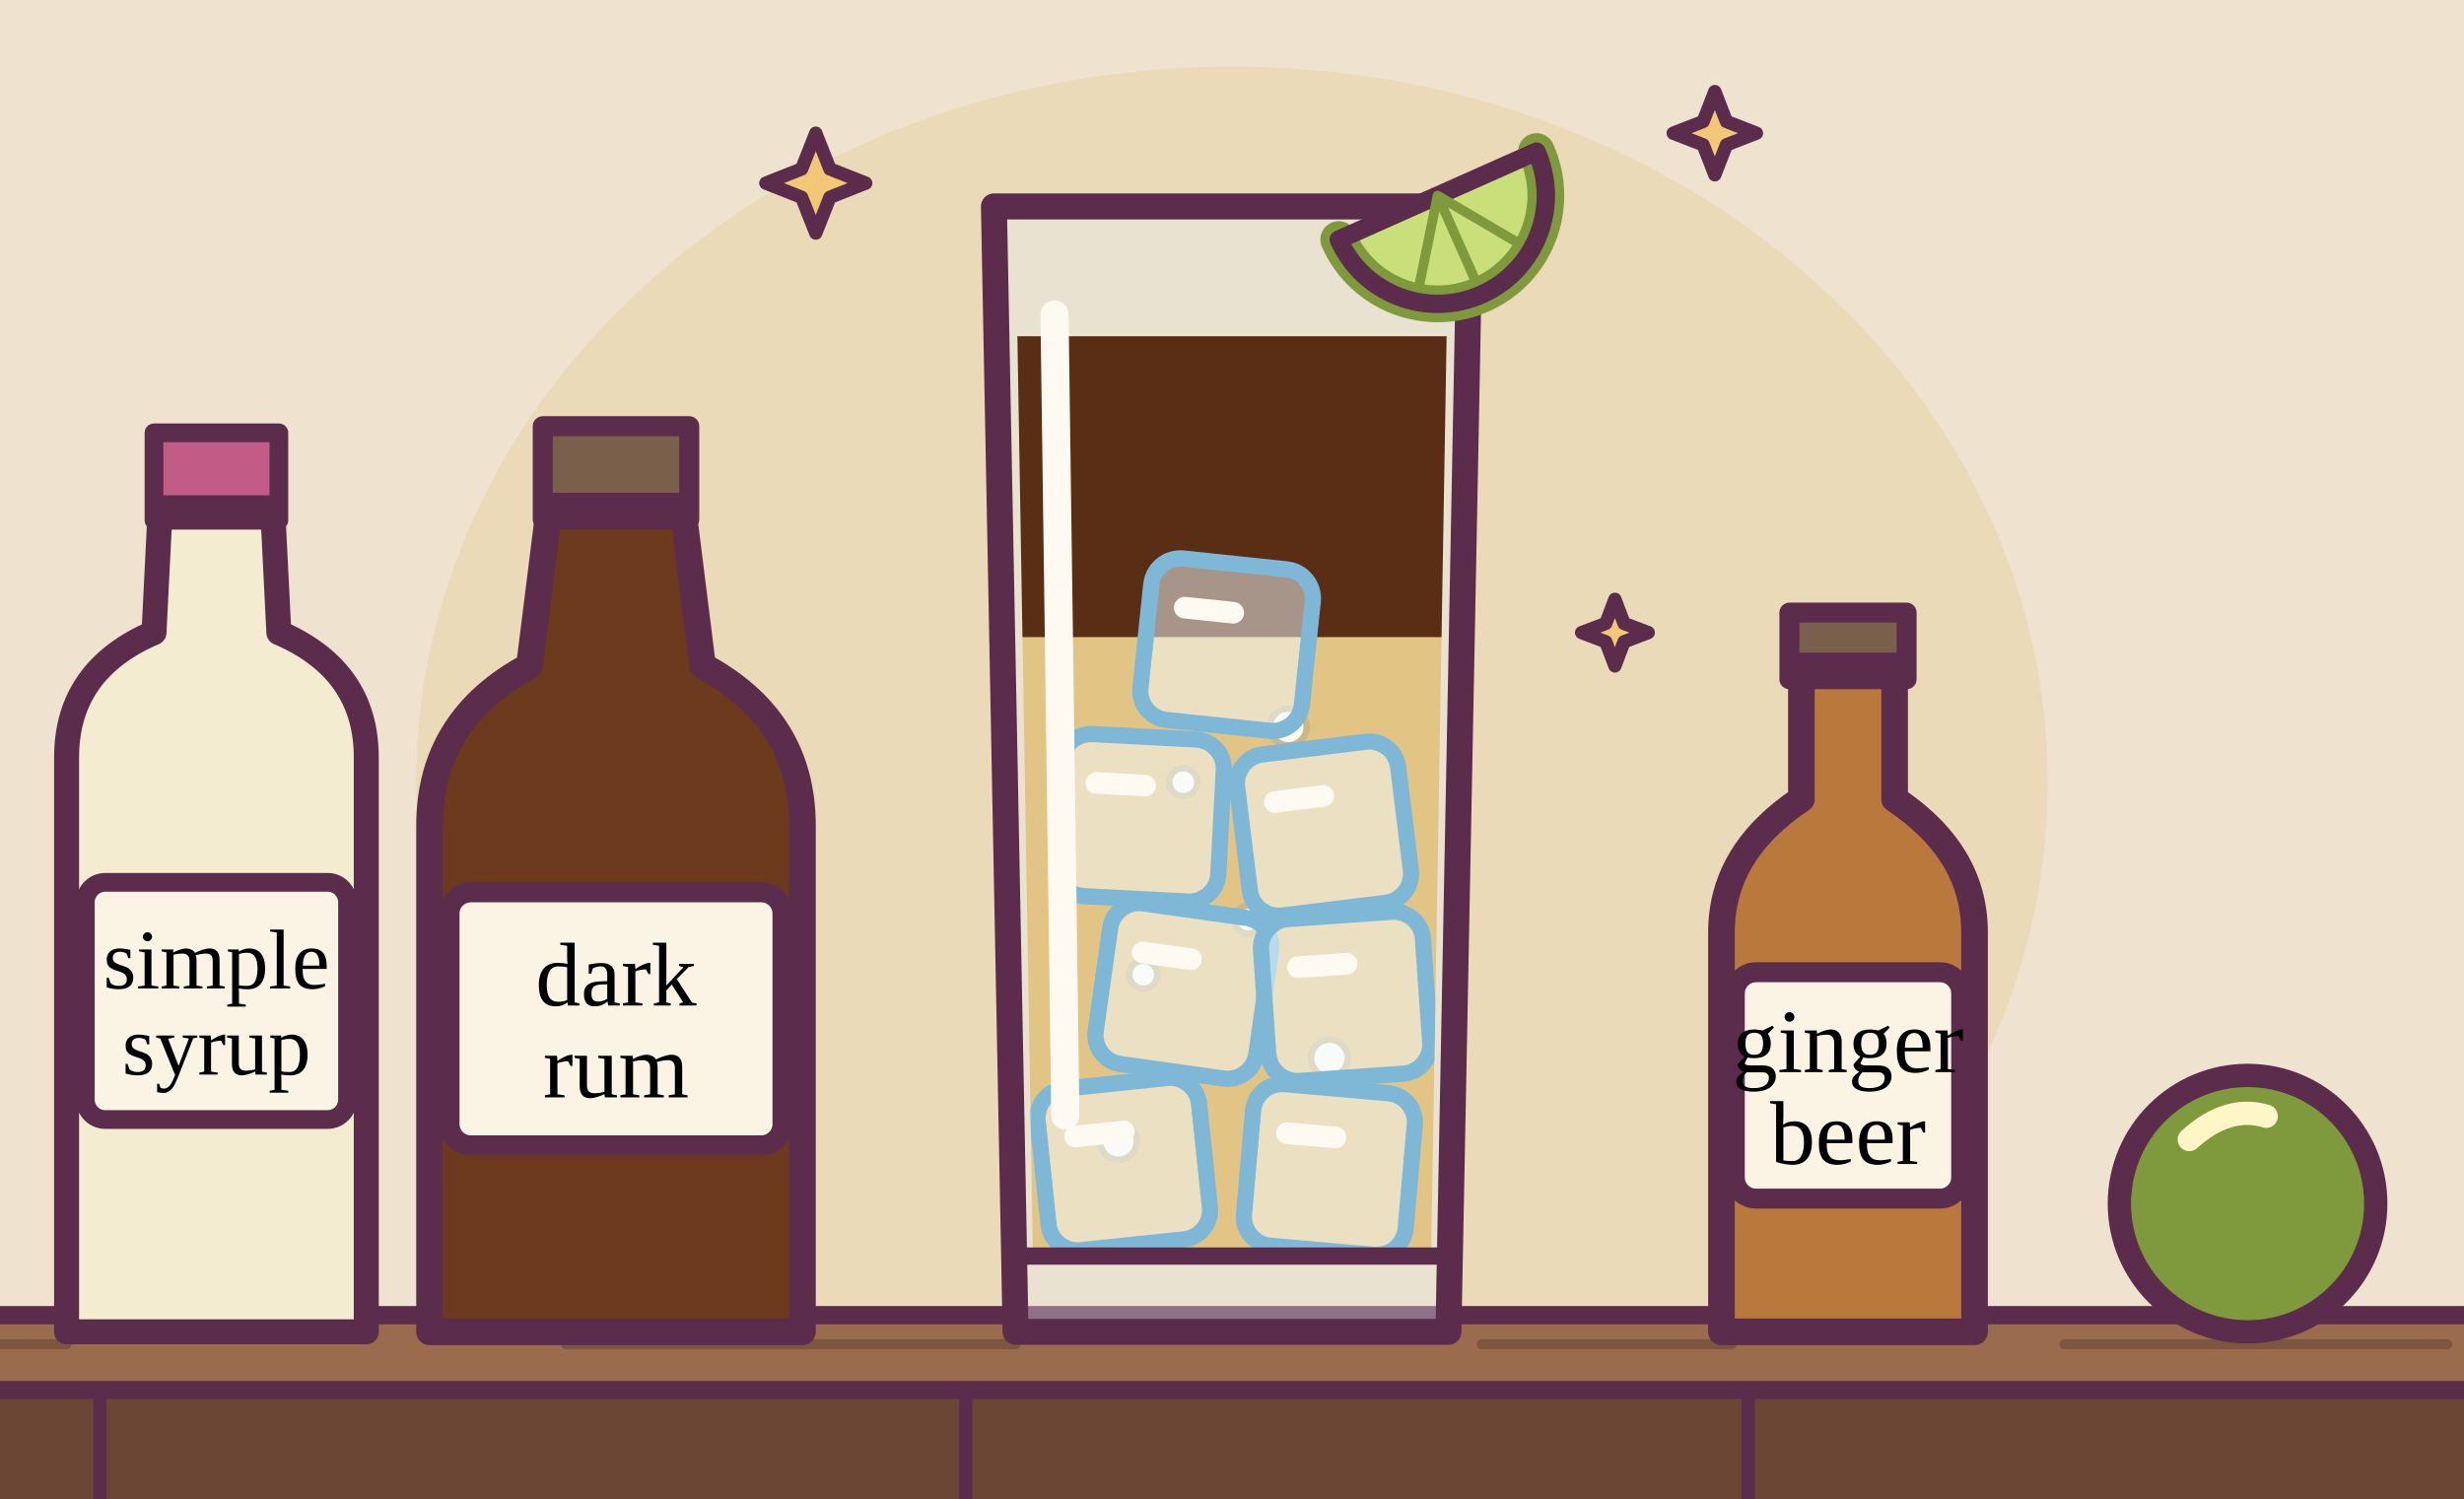
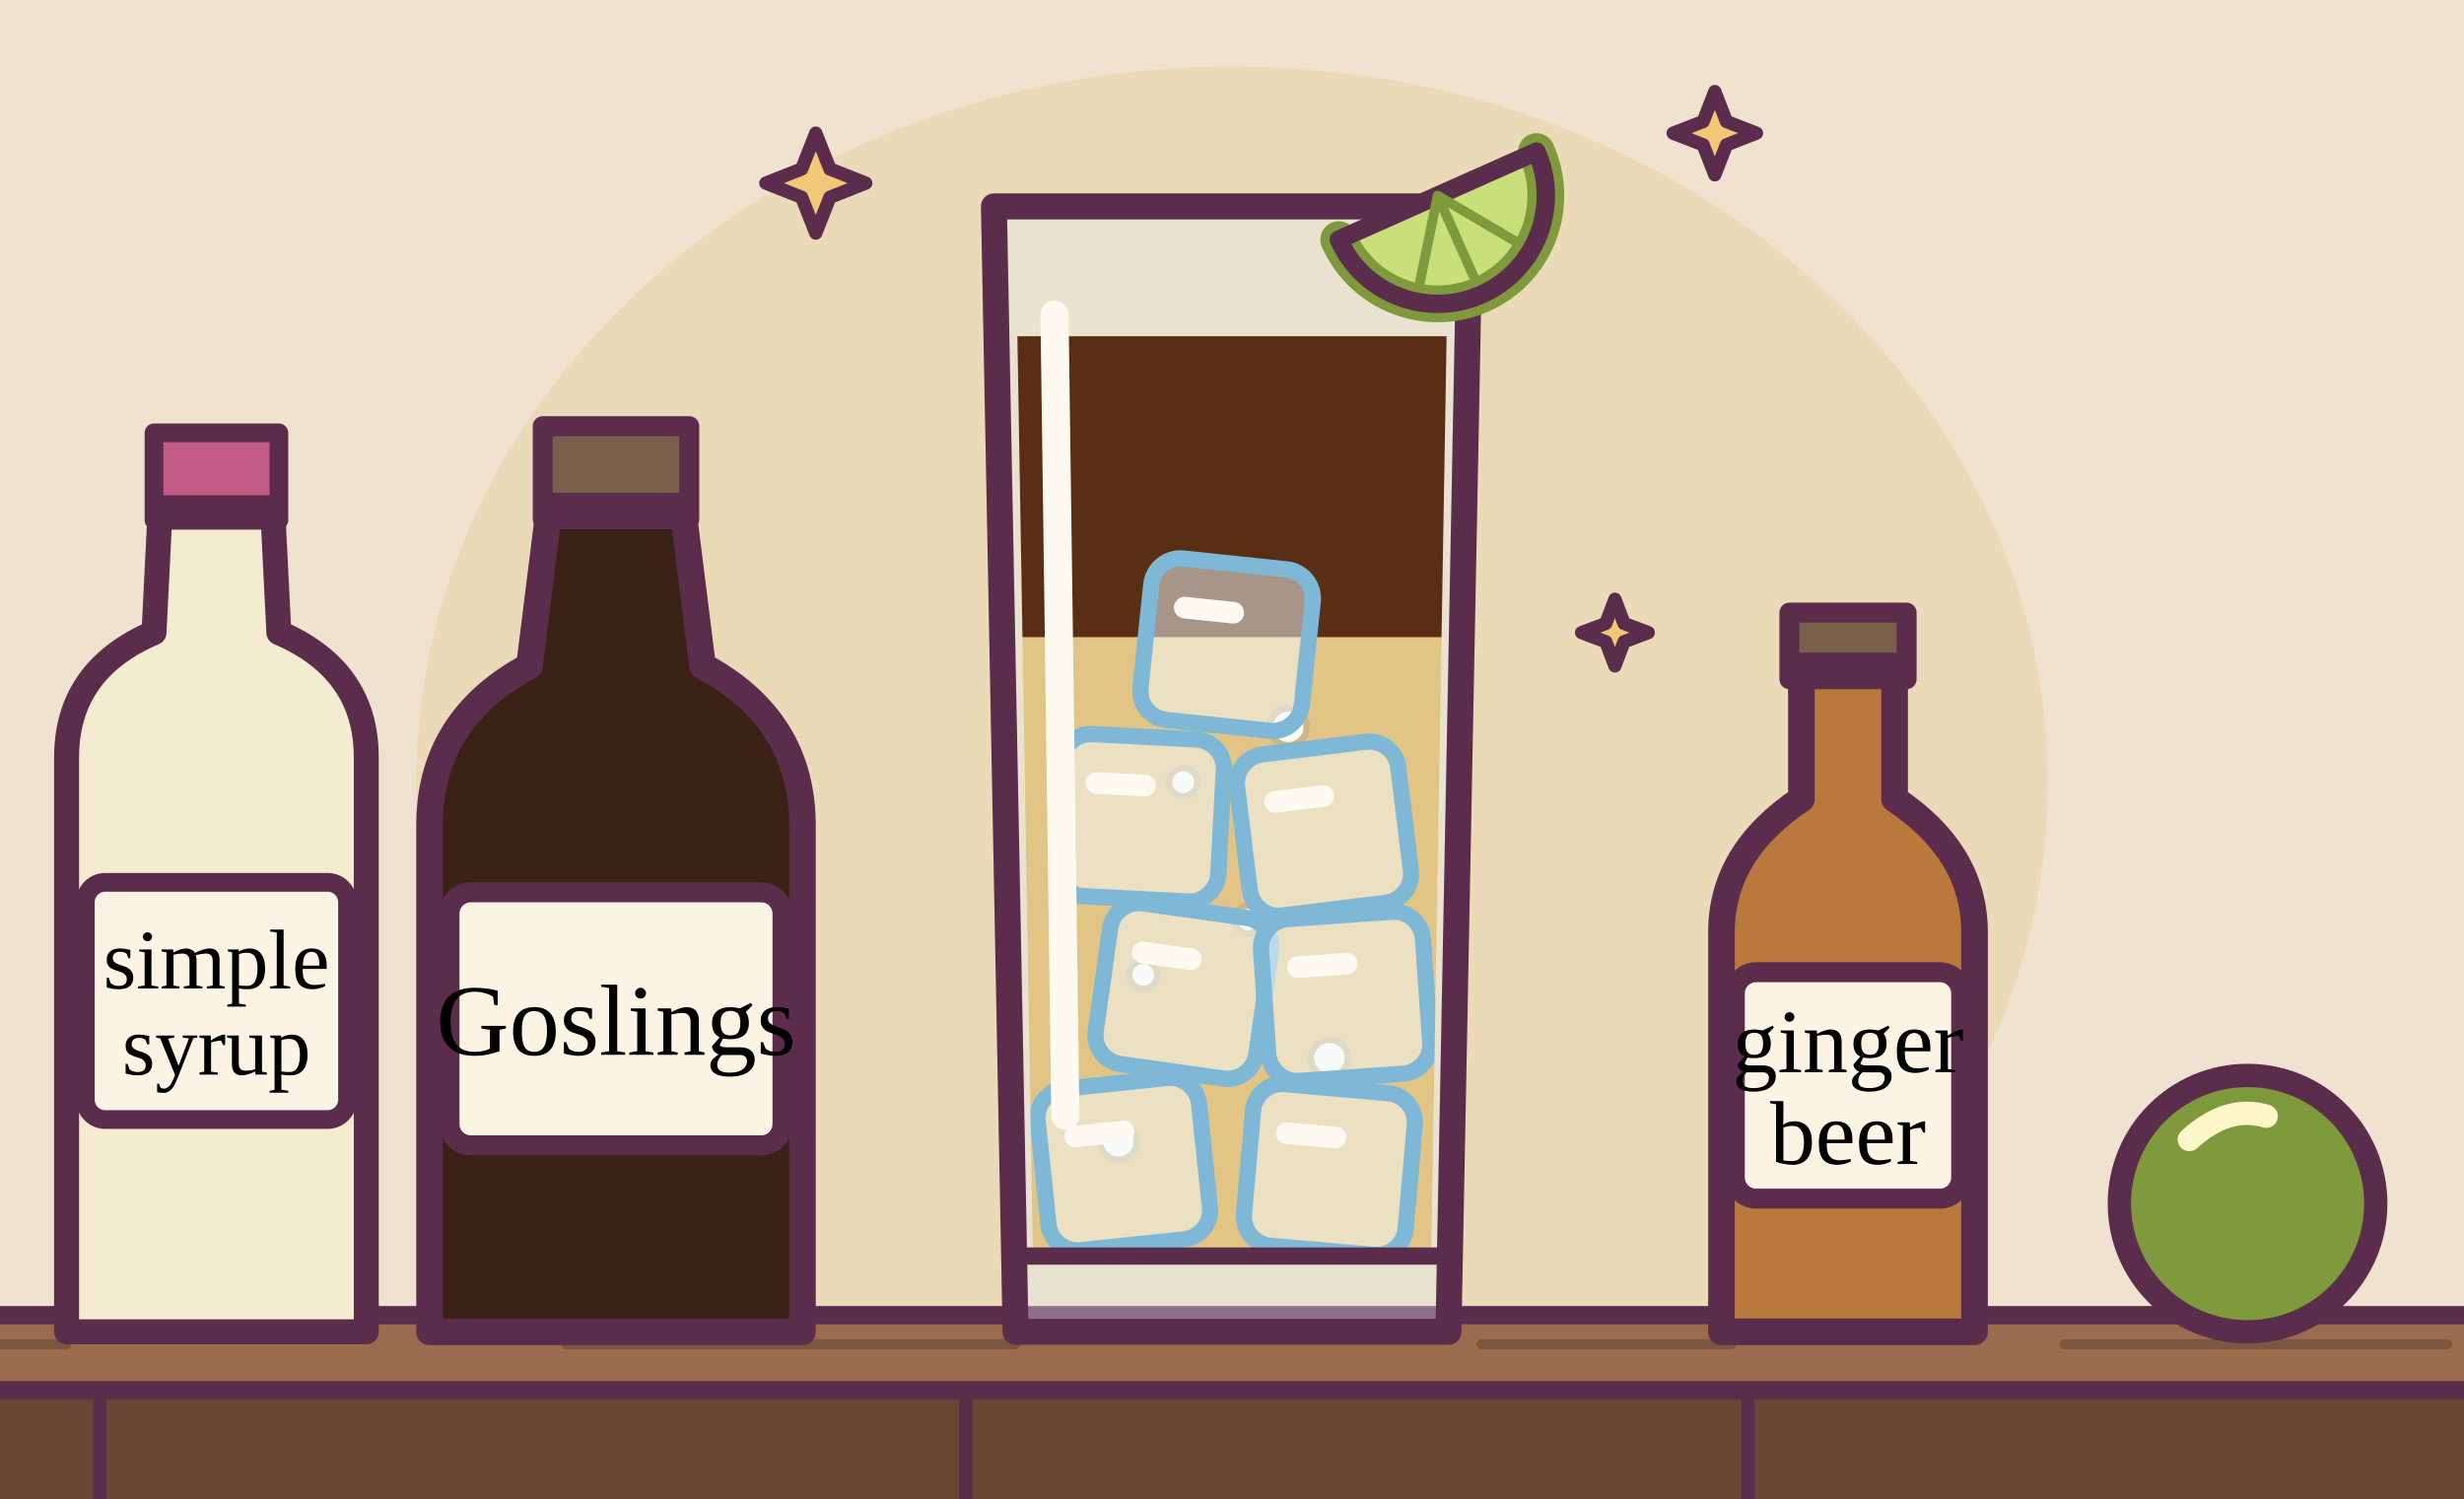
- <svg viewBox="0 0 296 180" role="img" aria-label="a Dark and Stormy in a tall glass of ice, garnished with a lime wedge, next to a bottle of simple syrup, a bottle of dark rum, a bottle of ginger beer and a lime">
+ <svg viewBox="0 0 296 180" role="img" aria-label="a Dark and Stormy in a tall glass of ice, garnished with a lime wedge, next to a bottle of simple syrup, a bottle of Goslings, a bottle of ginger beer and a lime">
  <g transform="translate(-52 -24)">
    <g filter="url(#wash)">
      <rect x="0" y="0" width="400" height="236" fill="#efe3d0" />
      <ellipse cx="200" cy="118" rx="98" ry="86" fill="#e2c584" opacity=".32" />
    </g>
    <rect x="0" y="182" width="400" height="54" fill="#6e4b39" />
    <g filter="url(#wash)">
      <rect x="0" y="182" width="400" height="9" fill="#9a6b4c" />
      <rect x="0" y="191" width="400" height="45" fill="#6b4634" />
    </g>
    <g filter="url(#crayon)" fill="none" stroke="#5b2c4c" stroke-width="2.2" stroke-linecap="round" stroke-linejoin="round">
      <path d="M0 182 H400 M0 191 H400" />
      <path d="M64 191 V236" stroke-width="1.6" />
      <path d="M168 191 V236" stroke-width="1.6" />
      <path d="M262 191 V236" stroke-width="1.6" />
      <path d="M352 191 V236" stroke-width="1.6" />
      <path d="M22 185.5 h38" stroke="#7d5640" stroke-width="1.2" />
      <path d="M120 185.5 h54" stroke="#7d5640" stroke-width="1.2" />
      <path d="M230 185.5 h30" stroke="#7d5640" stroke-width="1.2" />
      <path d="M300 185.5 h46" stroke="#7d5640" stroke-width="1.2" />
    </g>
    <g transform="translate(78 184)">
      <g transform="translate(0 0) scale(1.5)">
        <g filter="url(#wash)">
          <path d="M-12 0 L-12 -46 Q-12 -53 -5 -56 L-4.5 -66 L4.5 -66 L5 -56 Q12 -53 12 -46 L12 0Z" fill="#f4ecd0" />
          <rect x="-10.5" y="-36" width="21" height="19" rx="1.6" fill="#fbf3e3" />
          <path d="M-5 -72 h10 v7 h-10Z" fill="#c25c86" />
        </g>
        <g filter="url(#crayon)" fill="none" stroke="#5b2c4c" stroke-width="2.6" stroke-linecap="round" stroke-linejoin="round">
          <path d="M-12 0 L-12 -46 Q-12 -53 -5 -56 L-4.5 -66 L4.5 -66 L5 -56 Q12 -53 12 -46 L12 0Z" stroke-width="2" />
          <rect x="-10.5" y="-36" width="21" height="19" rx="1.6" stroke-width="1.5" />
          <path d="M-5 -72 h10 v7 h-10Z" stroke-width="1.5" />
        </g>
        <text class="letter" x="0" y="-27.5" font-size="6.8" text-anchor="middle" textLength="18" lengthAdjust="spacingAndGlyphs">simple</text>
        <text class="letter" x="0" y="-20.6" font-size="6.8" text-anchor="middle">syrup</text>
      </g>
    </g>
    <g transform="translate(126 184)">
      <g transform="translate(0 0) scale(1.6)">
        <g filter="url(#wash)">
-           <path d="M-14 0 L-14 -38 Q-14 -46 -6.5 -50 L-5 -62 L5 -62 L6.5 -50 Q14 -46 14 -38 L14 0Z" fill="#6b3a1c" />
+           <path d="M-14 0 L-14 -38 Q-14 -46 -6.5 -50 L-5 -62 L5 -62 L6.5 -50 Q14 -46 14 -38 L14 0Z" fill="#3a2216" />
          <rect x="-12.5" y="-33" width="25" height="19" rx="1.6" fill="#fbf3e3" />
          <path d="M-5.5 -68 h11 v7 h-11Z" fill="#7a5f4a" />
        </g>
        <g filter="url(#crayon)" fill="none" stroke="#5b2c4c" stroke-width="2.6" stroke-linecap="round" stroke-linejoin="round">
          <path d="M-14 0 L-14 -38 Q-14 -46 -6.5 -50 L-5 -62 L5 -62 L6.5 -50 Q14 -46 14 -38 L14 0Z" stroke-width="2" />
          <rect x="-12.5" y="-33" width="25" height="19" rx="1.6" stroke-width="1.5" />
          <path d="M-5.5 -68 h11 v7 h-11Z" stroke-width="1.5" />
        </g>
-         <text class="letter" x="0" y="-24.5" font-size="6.8" text-anchor="middle">dark</text>
-         <text class="letter" x="0" y="-17.6" font-size="6.8" text-anchor="middle">rum</text>
+         <text class="letter" x="0" y="-20.8" font-size="7.6" text-anchor="middle" textLength="22" lengthAdjust="spacingAndGlyphs">Goslings</text>
      </g>
    </g>
    <g transform="translate(274 184)">
      <g transform="translate(0 0) scale(1.6)">
        <g filter="url(#wash)">
          <path d="M-9.5 0 L-9.5 -30 Q-9.5 -36 -3.5 -40 L-3.5 -50 L3.5 -50 L3.5 -40 Q9.5 -36 9.5 -30 L9.5 0Z" fill="#b9783c" />
          <rect x="-8.5" y="-27" width="17" height="17" rx="1.6" fill="#fbf3e3" />
          <path d="M-4.4 -54 h8.8 v5 h-8.8Z" fill="#7a5f4a" />
        </g>
        <g filter="url(#crayon)" fill="none" stroke="#5b2c4c" stroke-width="2.6" stroke-linecap="round" stroke-linejoin="round">
          <path d="M-9.5 0 L-9.5 -30 Q-9.5 -36 -3.5 -40 L-3.5 -50 L3.5 -50 L3.5 -40 Q9.5 -36 9.5 -30 L9.5 0Z" stroke-width="2" />
          <rect x="-8.5" y="-27" width="17" height="17" rx="1.6" stroke-width="1.5" />
          <path d="M-4.4 -54 h8.8 v5 h-8.8Z" stroke-width="1.5" />
        </g>
        <text class="letter" x="0" y="-19.5" font-size="6.8" text-anchor="middle" textLength="14" lengthAdjust="spacingAndGlyphs">ginger</text>
        <text class="letter" x="0" y="-12.6" font-size="6.8" text-anchor="middle">beer</text>
      </g>
    </g>
    <g transform="translate(322 184)">
      <g transform="translate(0 0) scale(1.4)">
        <g filter="url(#wash)">
          <ellipse cx="0" cy="-11" rx="11" ry="11" fill="#7f9a3c" />
        </g>
        <g filter="url(#crayon)" fill="none" stroke="#5b2c4c" stroke-width="2.6" stroke-linecap="round" stroke-linejoin="round">
          <ellipse cx="0" cy="-11" rx="11" ry="11" stroke-width="2" />
          <path d="M-5 -16.5 q3.3 -3 6.6 -2" stroke="#fff6c8" stroke-width="2" />
        </g>
      </g>
    </g>
    <g transform="translate(200 184) scale(1.3)">
      <g filter="url(#wash)">
        <path d="M-22 -104 L22 -104 L20 0 L-20 0Z" fill="#e7f1fb" opacity=".35" />
      </g>
      <clipPath id="dark-and-stormy-hero">
        <path d="M-20 -102 L20 -102 L18.4 -7 L-18.4 -7Z" />
      </clipPath>
      <g clip-path="url(#dark-and-stormy-hero)">
        <g filter="url(#wash)">
          <rect x="-40" y="-92" width="80" height="87" fill="#e2c584" />
          <rect x="-40" y="-92" width="80" height="27.8" fill="#5a2e14" />
        </g>
        <circle class="bub u0" cx="-10.5" cy="-17.6" r="1.7" fill="#fffaf1" stroke="#c9b98a" stroke-width=".6" />
        <circle class="bub u1" cx="1.5" cy="-38.1" r="1.3" fill="#fffaf1" stroke="#c9b98a" stroke-width=".6" />
        <circle class="bub u2" cx="9" cy="-25.3" r="1.7" fill="#fffaf1" stroke="#c9b98a" stroke-width=".6" />
        <circle class="bub u0" cx="-4.5" cy="-50.8" r="1.3" fill="#fffaf1" stroke="#c9b98a" stroke-width=".6" />
        <circle class="bub u1" cx="5.2" cy="-55.9" r="1.7" fill="#fffaf1" stroke="#c9b98a" stroke-width=".6" />
        <circle class="bub u2" cx="-8.2" cy="-33" r="1.3" fill="#fffaf1" stroke="#c9b98a" stroke-width=".6" />
        <g>
          <g transform="rotate(-6 -10 -15.5)">
            <g filter="url(#wash)">
              <rect x="-17.5" y="-23" width="15" height="15" rx="2.7" fill="#f4fbff" opacity=".5" />
            </g>
            <g filter="url(#crayon)" fill="none" stroke="#5b2c4c" stroke-width="2.6" stroke-linecap="round" stroke-linejoin="round">
              <rect x="-17.5" y="-23" width="15" height="15" rx="2.7" stroke="#7fb8d6" stroke-width="1.5" />
              <path d="M-14.2 -18.5 h4.5" stroke="#fffaf1" stroke-width="2" />
            </g>
          </g>
        </g>
        <g>
          <g transform="rotate(5 9 -15)">
            <g filter="url(#wash)">
              <rect x="1.5" y="-22.5" width="15" height="15" rx="2.7" fill="#f4fbff" opacity=".5" />
            </g>
            <g filter="url(#crayon)" fill="none" stroke="#5b2c4c" stroke-width="2.6" stroke-linecap="round" stroke-linejoin="round">
              <rect x="1.5" y="-22.5" width="15" height="15" rx="2.7" stroke="#7fb8d6" stroke-width="1.5" />
              <path d="M4.8 -18 h4.5" stroke="#fffaf1" stroke-width="2" />
            </g>
          </g>
        </g>
        <g>
          <g transform="rotate(8 -4.5 -31.5)">
            <g filter="url(#wash)">
              <rect x="-12" y="-39" width="15" height="15" rx="2.7" fill="#f4fbff" opacity=".5" />
            </g>
            <g filter="url(#crayon)" fill="none" stroke="#5b2c4c" stroke-width="2.6" stroke-linecap="round" stroke-linejoin="round">
              <rect x="-12" y="-39" width="15" height="15" rx="2.7" stroke="#7fb8d6" stroke-width="1.5" />
              <path d="M-8.7 -34.5 h4.5" stroke="#fffaf1" stroke-width="2" />
            </g>
          </g>
        </g>
        <g>
          <g transform="rotate(-4 10.5 -31)">
            <g filter="url(#wash)">
              <rect x="3" y="-38.5" width="15" height="15" rx="2.7" fill="#f4fbff" opacity=".5" />
            </g>
            <g filter="url(#crayon)" fill="none" stroke="#5b2c4c" stroke-width="2.6" stroke-linecap="round" stroke-linejoin="round">
              <rect x="3" y="-38.5" width="15" height="15" rx="2.7" stroke="#7fb8d6" stroke-width="1.5" />
              <path d="M6.3 -34 h4.5" stroke="#fffaf1" stroke-width="2" />
            </g>
          </g>
        </g>
        <g>
          <g transform="rotate(3 -8.5 -47.5)">
            <g filter="url(#wash)">
              <rect x="-16" y="-55" width="15" height="15" rx="2.7" fill="#f4fbff" opacity=".5" />
            </g>
            <g filter="url(#crayon)" fill="none" stroke="#5b2c4c" stroke-width="2.6" stroke-linecap="round" stroke-linejoin="round">
              <rect x="-16" y="-55" width="15" height="15" rx="2.7" stroke="#7fb8d6" stroke-width="1.5" />
              <path d="M-12.7 -50.5 h4.5" stroke="#fffaf1" stroke-width="2" />
            </g>
          </g>
        </g>
        <g>
          <g transform="rotate(-7 8.5 -46.5)">
            <g filter="url(#wash)">
              <rect x="1" y="-54" width="15" height="15" rx="2.7" fill="#f4fbff" opacity=".5" />
            </g>
            <g filter="url(#crayon)" fill="none" stroke="#5b2c4c" stroke-width="2.6" stroke-linecap="round" stroke-linejoin="round">
              <rect x="1" y="-54" width="15" height="15" rx="2.7" stroke="#7fb8d6" stroke-width="1.5" />
              <path d="M4.3 -49.5 h4.5" stroke="#fffaf1" stroke-width="2" />
            </g>
          </g>
        </g>
        <g>
          <g transform="rotate(6 -0.5 -63.5)">
            <g filter="url(#wash)">
              <rect x="-8" y="-71" width="15" height="15" rx="2.7" fill="#f4fbff" opacity=".5" />
            </g>
            <g filter="url(#crayon)" fill="none" stroke="#5b2c4c" stroke-width="2.6" stroke-linecap="round" stroke-linejoin="round">
              <rect x="-8" y="-71" width="15" height="15" rx="2.7" stroke="#7fb8d6" stroke-width="1.5" />
              <path d="M-4.7 -66.5 h4.5" stroke="#fffaf1" stroke-width="2" />
            </g>
          </g>
        </g>
      </g>
      <g filter="url(#crayon)" fill="none" stroke="#5b2c4c" stroke-width="2.6" stroke-linecap="round" stroke-linejoin="round">
        <path d="M-22 -104 L22 -104 L20 0 L-20 0Z" stroke-width="2.4" />
        <path d="M-19.6 -7 H19.6" stroke-width="1.6" />
        <path d="M-16.4 -94 L-15.4 -20" stroke="#fffaf1" stroke-width="2.6" />
      </g>
      <g transform="translate(19 -105)">
        <g transform="rotate(-24)">
          <g filter="url(#wash)">
            <path d="M-10 0 A10 10 0 0 0 10 0Z" fill="#c9df7a" />
          </g>
          <g filter="url(#crayon)" fill="none" stroke="#5b2c4c" stroke-width="2.6" stroke-linecap="round" stroke-linejoin="round">
            <path d="M-10 0 A10 10 0 0 0 10 0" stroke="#7f9a3c" stroke-width="3.4" />
            <path d="M-10 0 A10 10 0 0 0 10 0Z" stroke-width="1.7" />
            <path d="M0 0 L-5 7 M0 0 L0 8.6 M0 0 L5 7" stroke="#7f9a3c" stroke-width=".9" />
          </g>
        </g>
      </g>
    </g>
    <g class="twinkle" style="transform-origin:150px 46px">
      <path d="M150 40 L151.7 44.3 L156 46 L151.7 47.7 L150 52 L148.3 47.7 L144 46 L148.3 44.3Z" fill="#f2c776" stroke="#5b2c4c" stroke-width="1.6" stroke-linejoin="round" />
    </g>
    <g class="twinkle d2" style="transform-origin:258px 40px">
      <path d="M258 35 L259.4 38.6 L263 40 L259.4 41.4 L258 45 L256.6 41.4 L253 40 L256.6 38.6Z" fill="#f2c776" stroke="#5b2c4c" stroke-width="1.6" stroke-linejoin="round" />
    </g>
    <g class="twinkle d3" style="transform-origin:246px 100px">
      <path d="M246 96 L247.1 98.9 L250 100 L247.1 101.1 L246 104 L244.9 101.1 L242 100 L244.9 98.9Z" fill="#f2c776" stroke="#5b2c4c" stroke-width="1.6" stroke-linejoin="round" />
    </g>
  </g>
</svg>
